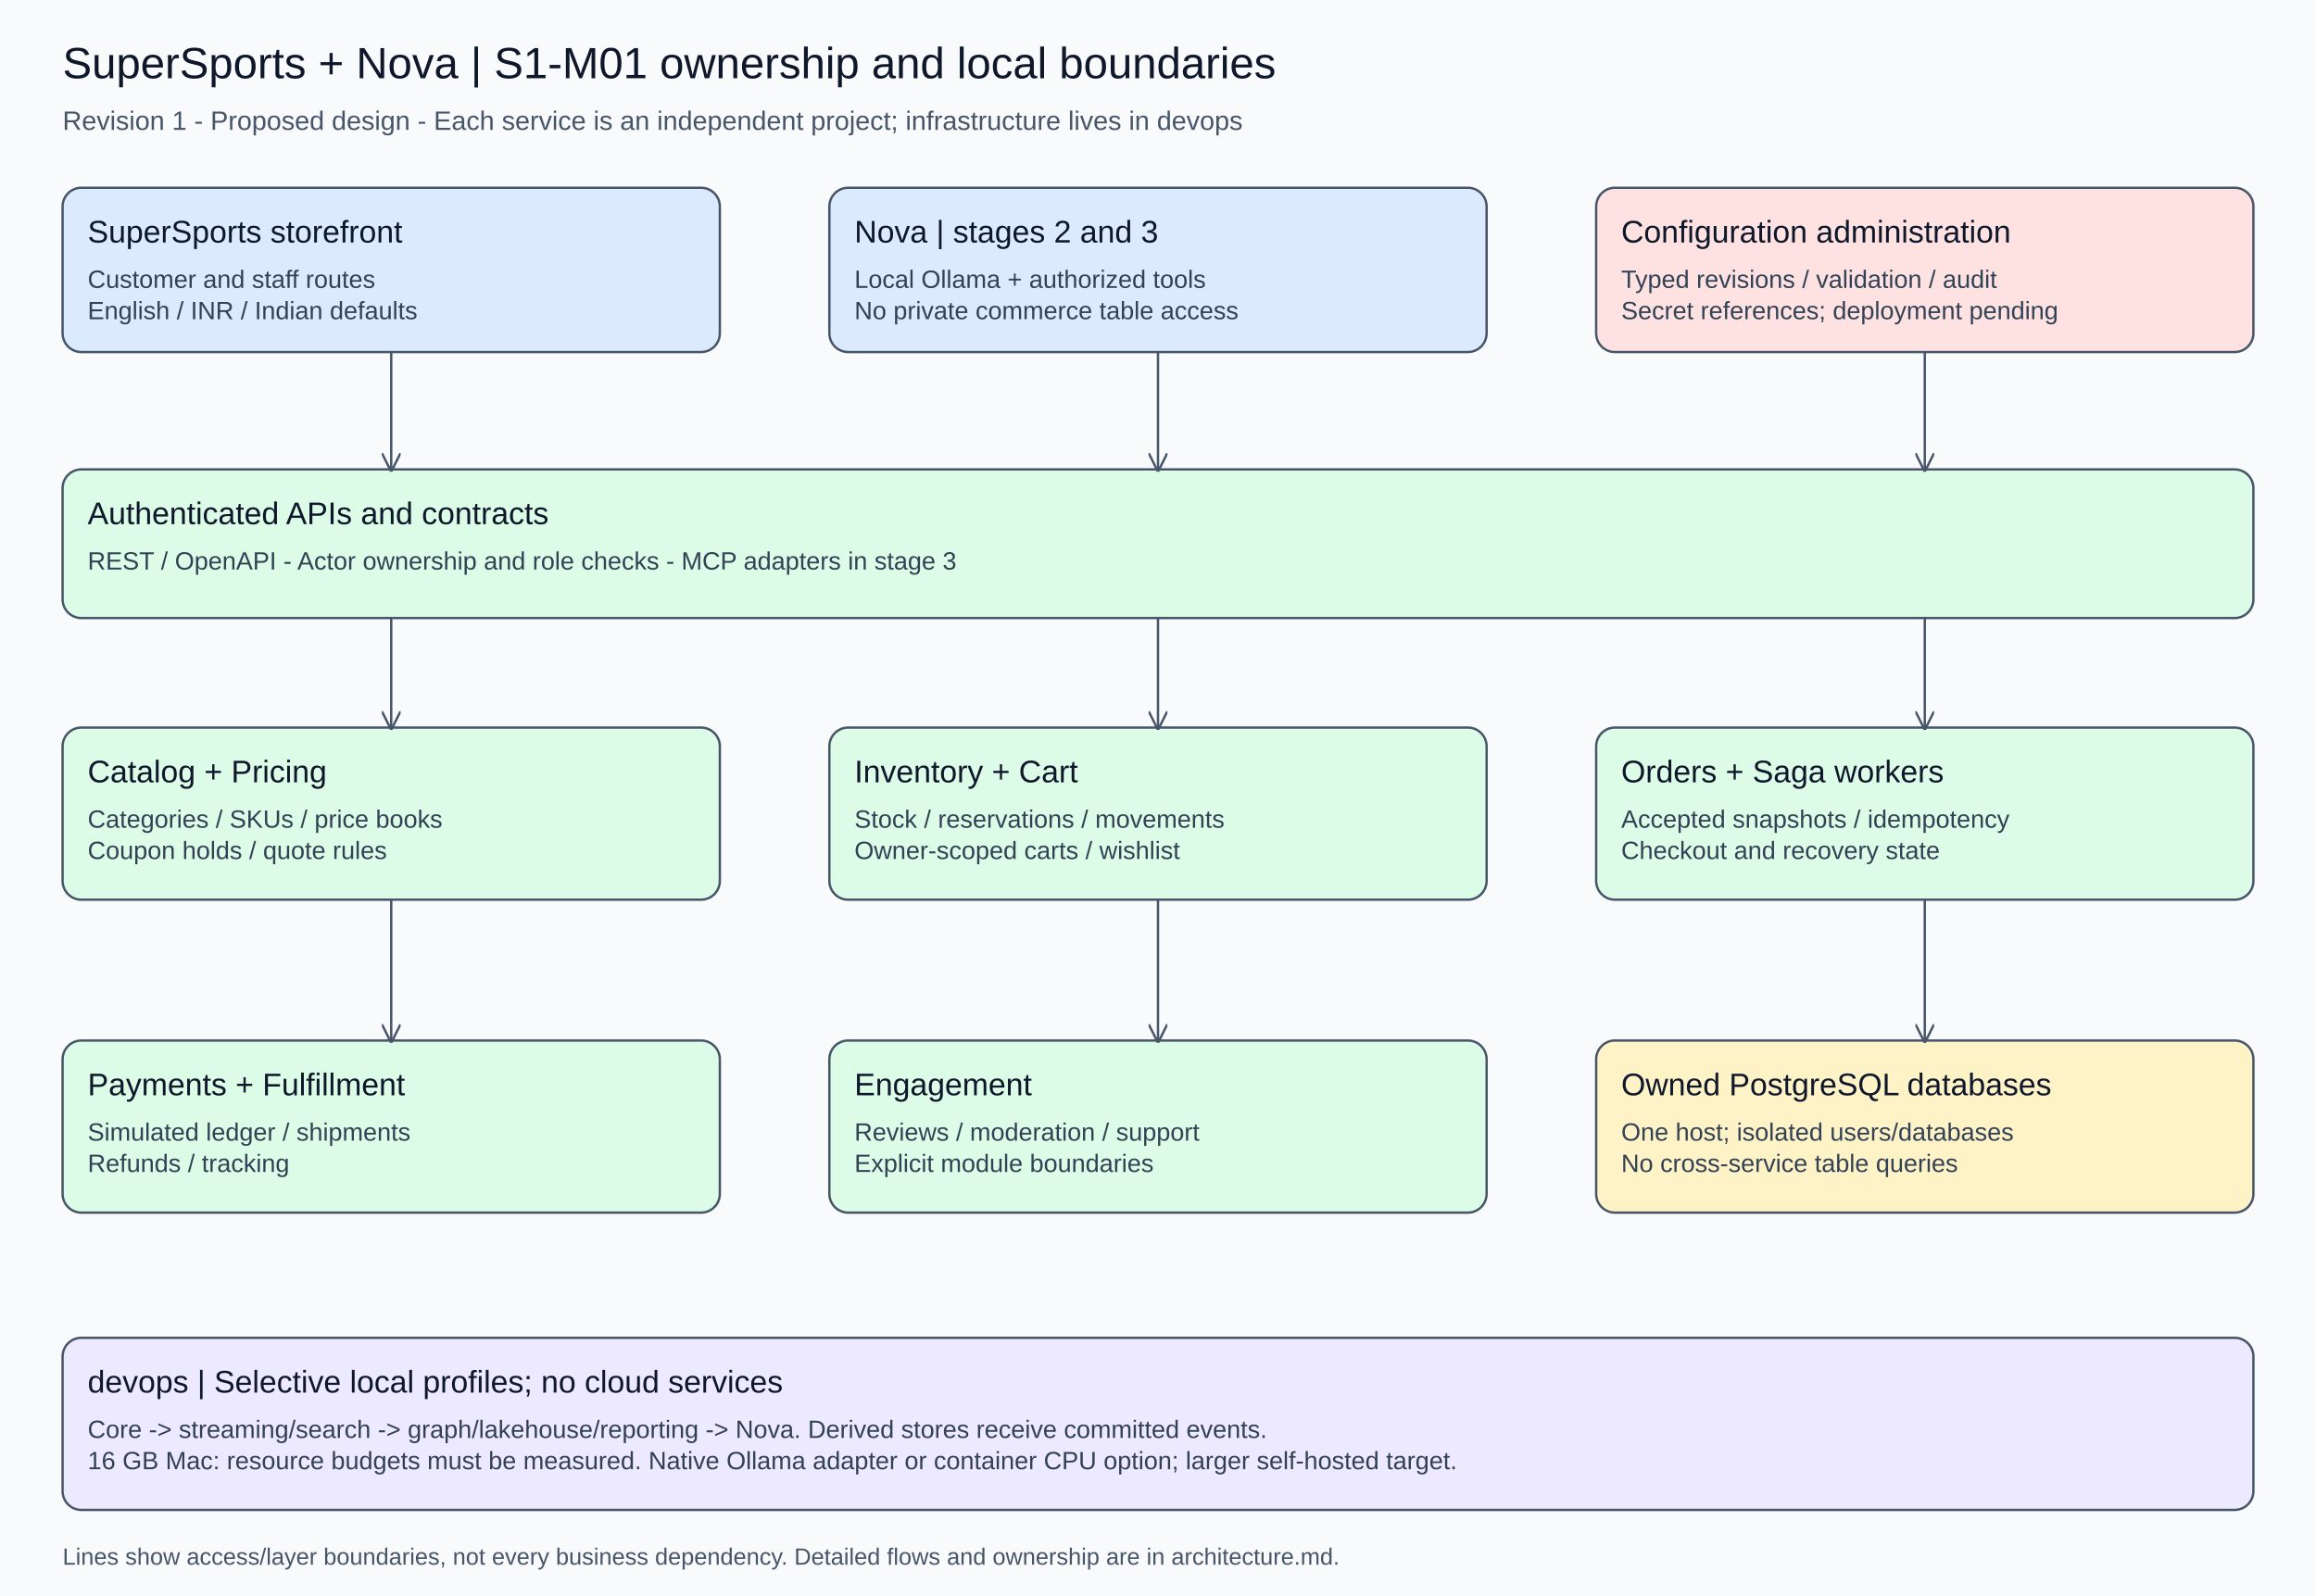
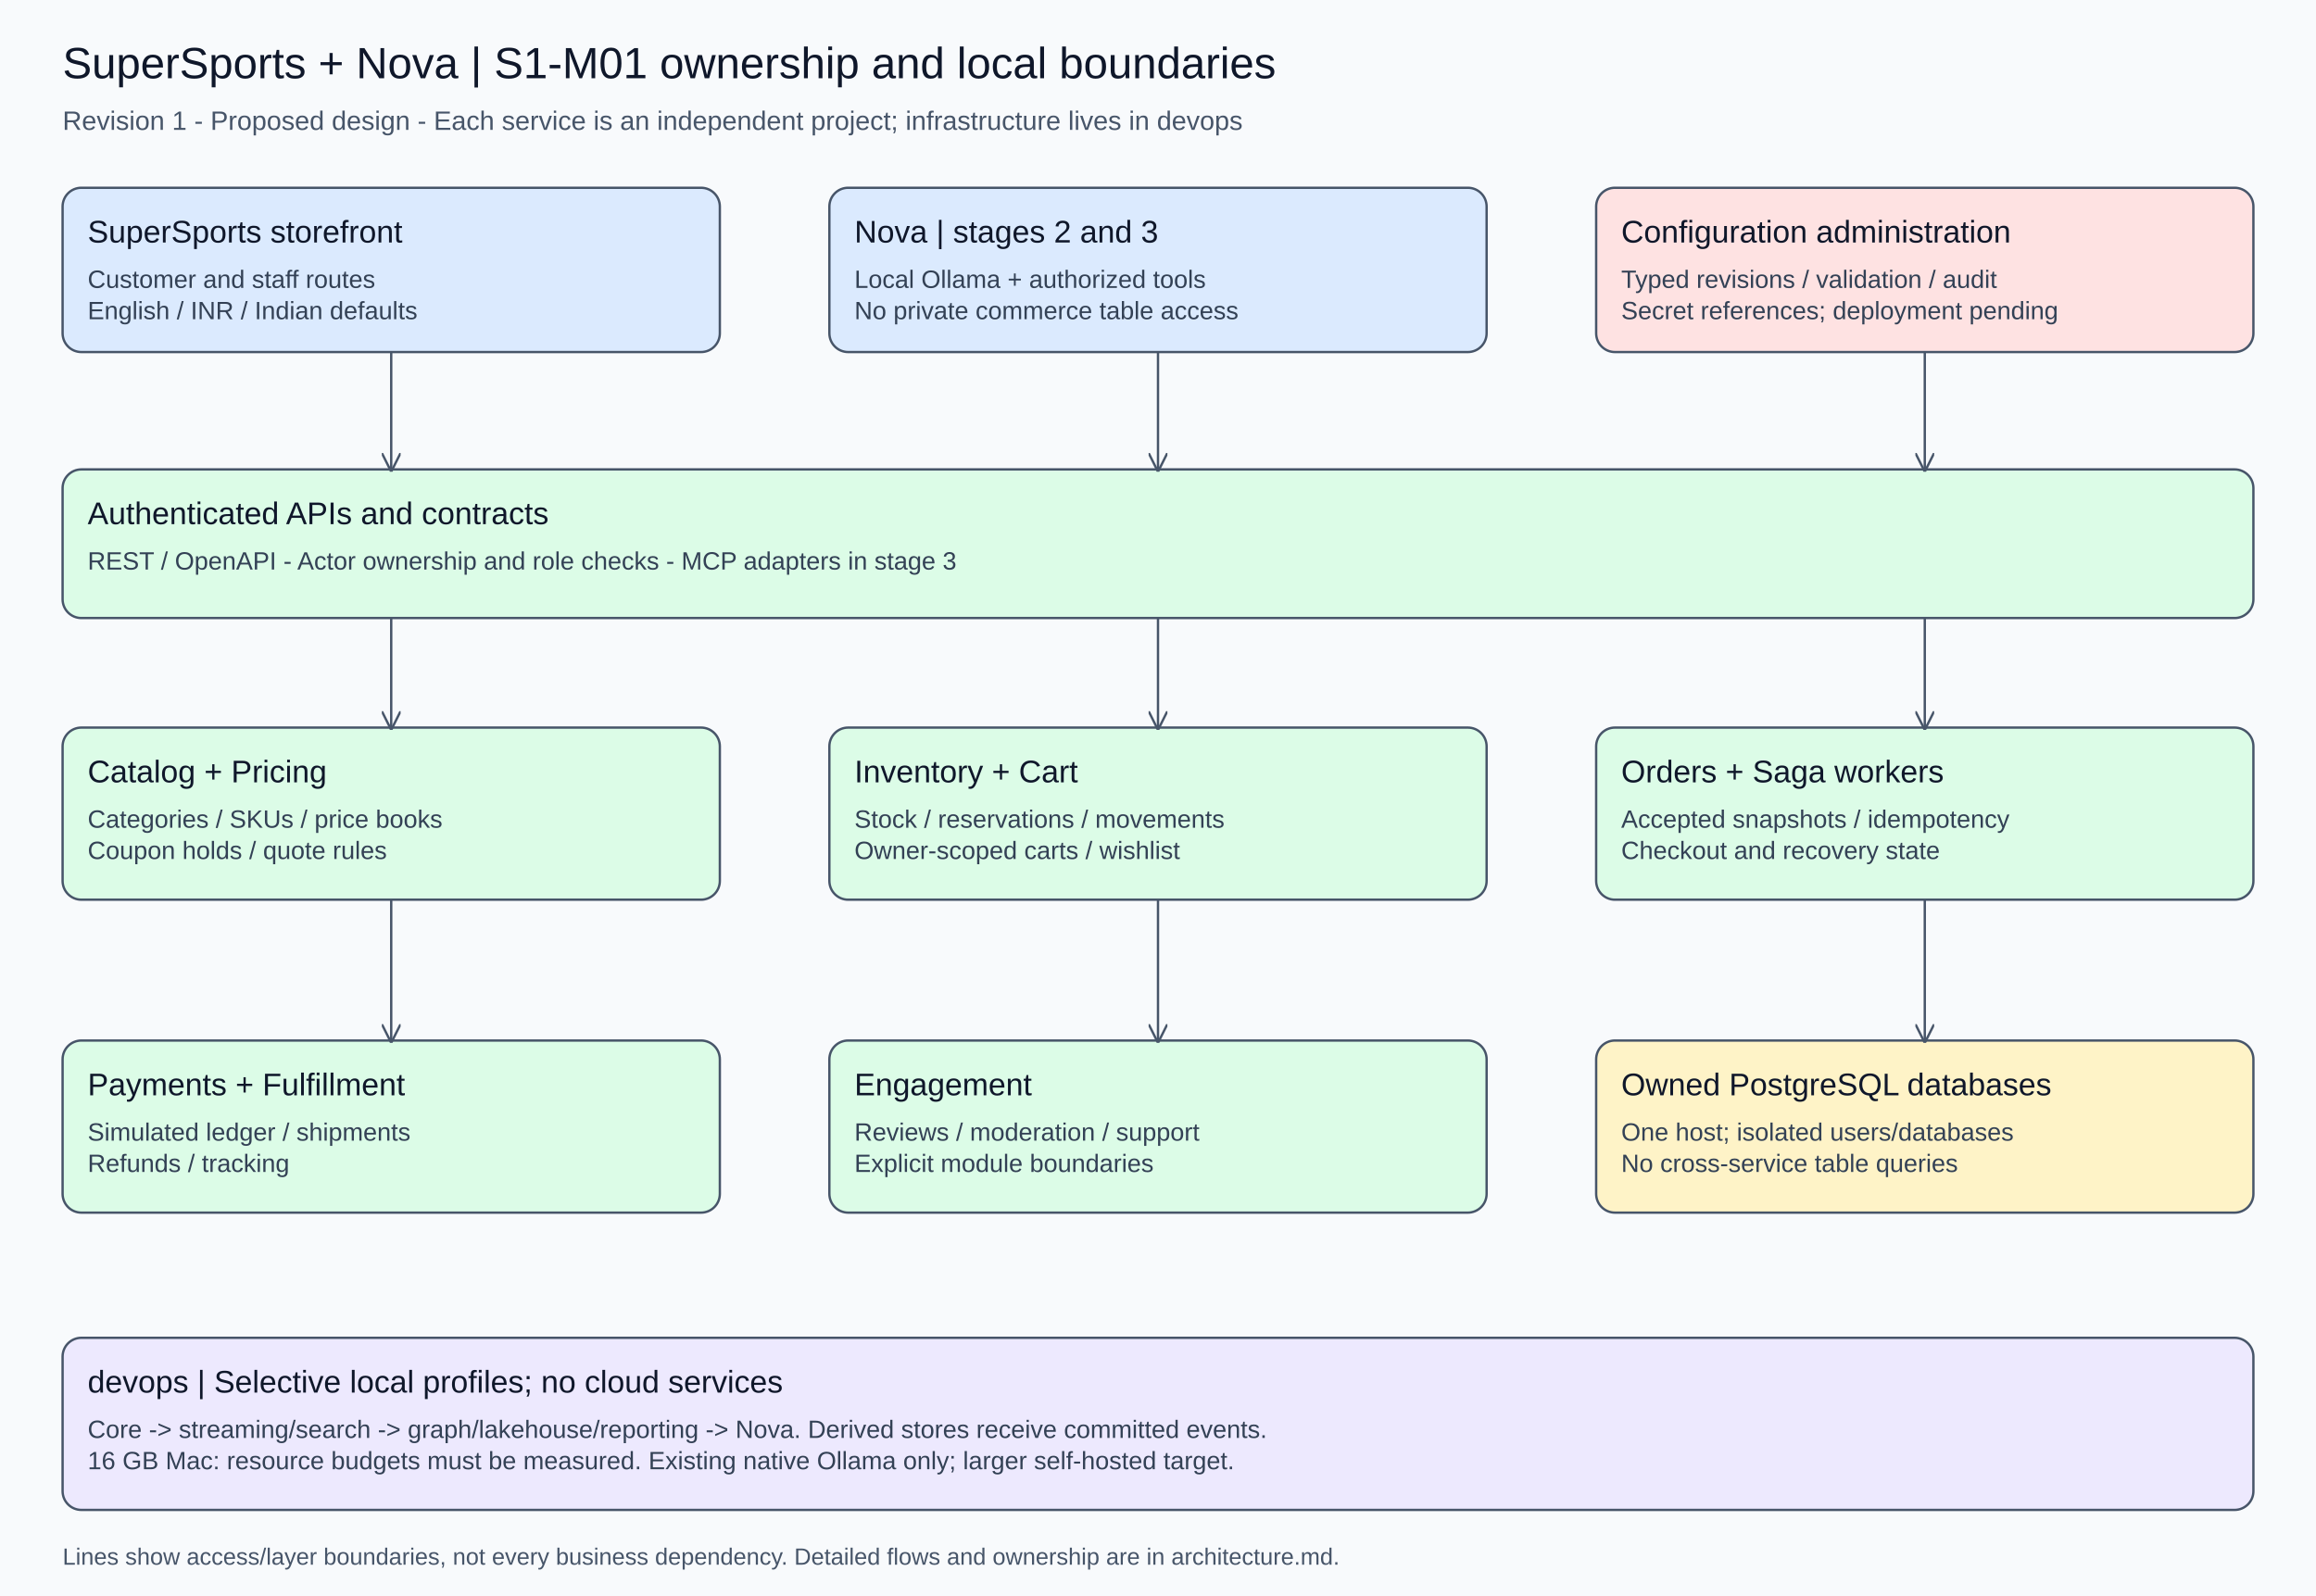
<svg xmlns="http://www.w3.org/2000/svg" width="1480" height="1020" viewBox="0 0 1480 1020">
  <rect width="1480" height="1020" fill="#f8fafc" />
  <defs>
    <marker id="a" markerWidth="8" markerHeight="8" refX="7" refY="4" orient="auto">
      <path d="M0 0 L8 4 L0 8" fill="none" stroke="#475569" />
    </marker>
  </defs>
  <text x="40" y="50.0" font-family="Arial,sans-serif" font-size="28" fill="#0f172a">SuperSports + Nova | S1-M01 ownership and local boundaries</text>
  <text x="40" y="83.0" font-family="Arial,sans-serif" font-size="17" fill="#475569">Revision 1 - Proposed design - Each service is an independent project; infrastructure lives in devops</text>
  <rect x="40" y="120" width="420" height="105" rx="12" fill="#dbeafe" stroke="#475569" stroke-width="1.5" />
  <text x="56" y="155.0" font-family="Arial,sans-serif" font-size="20" fill="#0f172a">SuperSports storefront</text>
  <text x="56" y="184.0" font-family="Arial,sans-serif" font-size="16" fill="#334155">Customer and staff routes</text>
  <text x="56" y="204.0" font-family="Arial,sans-serif" font-size="16" fill="#334155">English / INR / Indian defaults</text>
  <rect x="530" y="120" width="420" height="105" rx="12" fill="#dbeafe" stroke="#475569" stroke-width="1.5" />
  <text x="546" y="155.0" font-family="Arial,sans-serif" font-size="20" fill="#0f172a">Nova | stages 2 and 3</text>
  <text x="546" y="184.0" font-family="Arial,sans-serif" font-size="16" fill="#334155">Local Ollama + authorized tools</text>
  <text x="546" y="204.0" font-family="Arial,sans-serif" font-size="16" fill="#334155">No private commerce table access</text>
  <rect x="1020" y="120" width="420" height="105" rx="12" fill="#fee2e2" stroke="#475569" stroke-width="1.5" />
  <text x="1036" y="155.0" font-family="Arial,sans-serif" font-size="20" fill="#0f172a">Configuration administration</text>
  <text x="1036" y="184.0" font-family="Arial,sans-serif" font-size="16" fill="#334155">Typed revisions / validation / audit</text>
  <text x="1036" y="204.0" font-family="Arial,sans-serif" font-size="16" fill="#334155">Secret references; deployment pending</text>
  <rect x="40" y="300" width="1400" height="95" rx="12" fill="#dcfce7" stroke="#475569" stroke-width="1.5" />
  <text x="56" y="335.0" font-family="Arial,sans-serif" font-size="20" fill="#0f172a">Authenticated APIs and contracts</text>
  <text x="56" y="364.0" font-family="Arial,sans-serif" font-size="16" fill="#334155">REST / OpenAPI - Actor ownership and role checks - MCP adapters in stage 3</text>
  <rect x="40" y="465" width="420" height="110" rx="12" fill="#dcfce7" stroke="#475569" stroke-width="1.5" />
  <text x="56" y="500.0" font-family="Arial,sans-serif" font-size="20" fill="#0f172a">Catalog + Pricing</text>
  <text x="56" y="529.0" font-family="Arial,sans-serif" font-size="16" fill="#334155">Categories / SKUs / price books</text>
  <text x="56" y="549.0" font-family="Arial,sans-serif" font-size="16" fill="#334155">Coupon holds / quote rules</text>
  <rect x="530" y="465" width="420" height="110" rx="12" fill="#dcfce7" stroke="#475569" stroke-width="1.5" />
  <text x="546" y="500.0" font-family="Arial,sans-serif" font-size="20" fill="#0f172a">Inventory + Cart</text>
  <text x="546" y="529.0" font-family="Arial,sans-serif" font-size="16" fill="#334155">Stock / reservations / movements</text>
  <text x="546" y="549.0" font-family="Arial,sans-serif" font-size="16" fill="#334155">Owner-scoped carts / wishlist</text>
  <rect x="1020" y="465" width="420" height="110" rx="12" fill="#dcfce7" stroke="#475569" stroke-width="1.5" />
  <text x="1036" y="500.0" font-family="Arial,sans-serif" font-size="20" fill="#0f172a">Orders + Saga workers</text>
  <text x="1036" y="529.0" font-family="Arial,sans-serif" font-size="16" fill="#334155">Accepted snapshots / idempotency</text>
  <text x="1036" y="549.0" font-family="Arial,sans-serif" font-size="16" fill="#334155">Checkout and recovery state</text>
  <rect x="40" y="665" width="420" height="110" rx="12" fill="#dcfce7" stroke="#475569" stroke-width="1.5" />
  <text x="56" y="700.0" font-family="Arial,sans-serif" font-size="20" fill="#0f172a">Payments + Fulfillment</text>
  <text x="56" y="729.0" font-family="Arial,sans-serif" font-size="16" fill="#334155">Simulated ledger / shipments</text>
  <text x="56" y="749.0" font-family="Arial,sans-serif" font-size="16" fill="#334155">Refunds / tracking</text>
  <rect x="530" y="665" width="420" height="110" rx="12" fill="#dcfce7" stroke="#475569" stroke-width="1.5" />
  <text x="546" y="700.0" font-family="Arial,sans-serif" font-size="20" fill="#0f172a">Engagement</text>
  <text x="546" y="729.0" font-family="Arial,sans-serif" font-size="16" fill="#334155">Reviews / moderation / support</text>
  <text x="546" y="749.0" font-family="Arial,sans-serif" font-size="16" fill="#334155">Explicit module boundaries</text>
  <rect x="1020" y="665" width="420" height="110" rx="12" fill="#fef3c7" stroke="#475569" stroke-width="1.5" />
  <text x="1036" y="700.0" font-family="Arial,sans-serif" font-size="20" fill="#0f172a">Owned PostgreSQL databases</text>
  <text x="1036" y="729.0" font-family="Arial,sans-serif" font-size="16" fill="#334155">One host; isolated users/databases</text>
  <text x="1036" y="749.0" font-family="Arial,sans-serif" font-size="16" fill="#334155">No cross-service table queries</text>
  <line x1="250" y1="225" x2="250" y2="300" stroke="#475569" stroke-width="1.5" marker-end="url(#a)" />
  <line x1="740" y1="225" x2="740" y2="300" stroke="#475569" stroke-width="1.5" marker-end="url(#a)" />
  <line x1="1230" y1="225" x2="1230" y2="300" stroke="#475569" stroke-width="1.5" marker-end="url(#a)" />
  <line x1="250" y1="395" x2="250" y2="465" stroke="#475569" stroke-width="1.5" marker-end="url(#a)" />
  <line x1="740" y1="395" x2="740" y2="465" stroke="#475569" stroke-width="1.5" marker-end="url(#a)" />
  <line x1="1230" y1="395" x2="1230" y2="465" stroke="#475569" stroke-width="1.5" marker-end="url(#a)" />
  <line x1="250" y1="575" x2="250" y2="665" stroke="#475569" stroke-width="1.5" marker-end="url(#a)" />
  <line x1="740" y1="575" x2="740" y2="665" stroke="#475569" stroke-width="1.5" marker-end="url(#a)" />
  <line x1="1230" y1="575" x2="1230" y2="665" stroke="#475569" stroke-width="1.5" marker-end="url(#a)" />
  <rect x="40" y="855" width="1400" height="110" rx="12" fill="#ede9fe" stroke="#475569" stroke-width="1.5" />
  <text x="56" y="890.0" font-family="Arial,sans-serif" font-size="20" fill="#0f172a">devops | Selective local profiles; no cloud services</text>
  <text x="56" y="919.0" font-family="Arial,sans-serif" font-size="16" fill="#334155">Core -&gt; streaming/search -&gt; graph/lakehouse/reporting -&gt; Nova. Derived stores receive committed events.</text>
-   <text x="56" y="939.0" font-family="Arial,sans-serif" font-size="16" fill="#334155">16 GB Mac: resource budgets must be measured. Native Ollama adapter or container CPU option; larger self-hosted target.</text>
+   <text x="56" y="939.0" font-family="Arial,sans-serif" font-size="16" fill="#334155">16 GB Mac: resource budgets must be measured. Existing native Ollama only; larger self-hosted target.</text>
  <text x="40" y="1000.0" font-family="Arial,sans-serif" font-size="15" fill="#475569">Lines show access/layer boundaries, not every business dependency. Detailed flows and ownership are in architecture.md.</text>
</svg>
